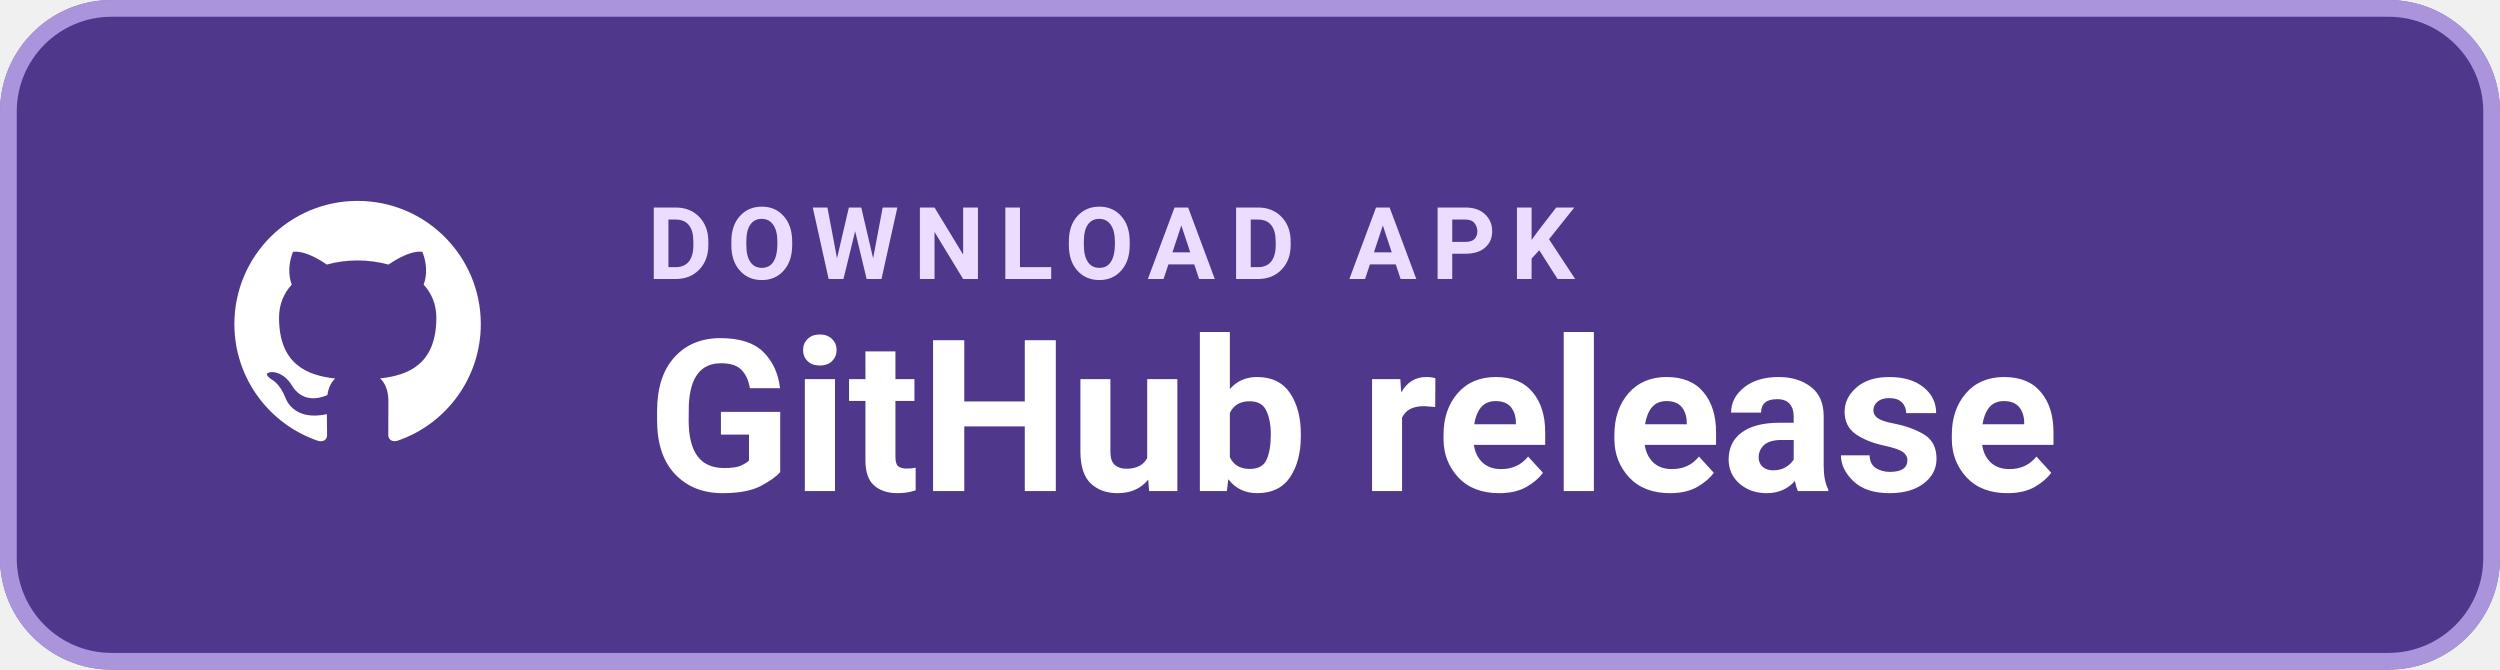
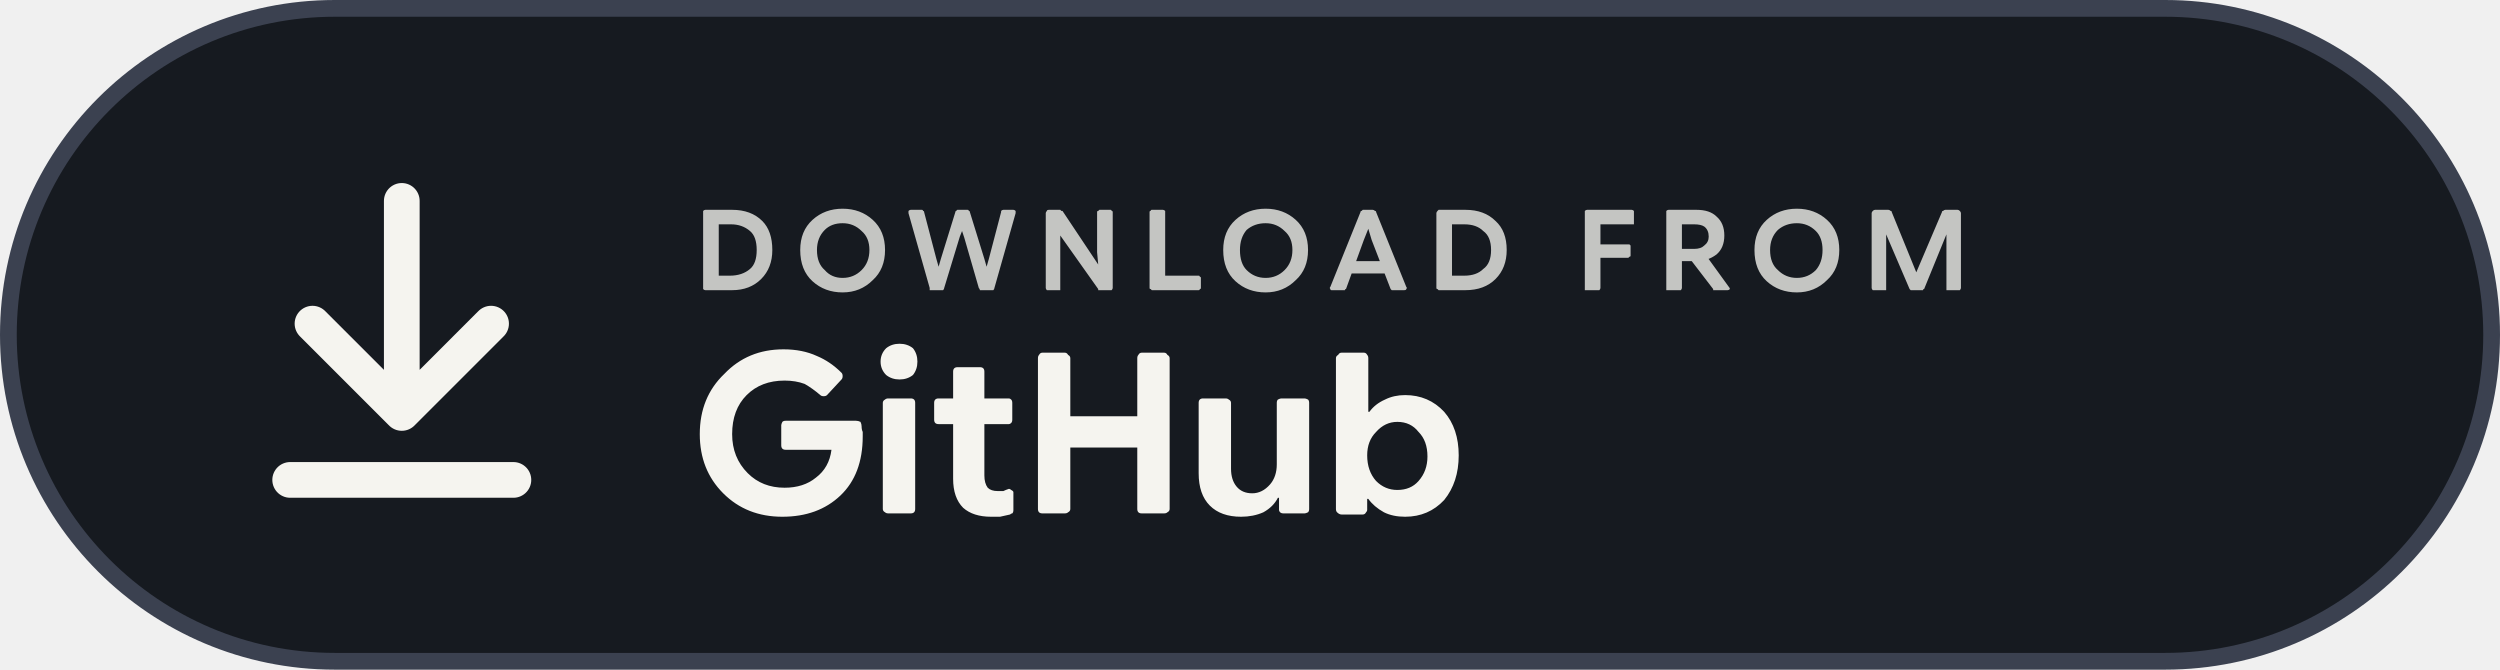
<svg xmlns="http://www.w3.org/2000/svg" width="224" height="60" viewBox="0 0 224 60" role="img" aria-label="Download the boxlore APK from GitHub">
-   <rect width="224" height="60" rx="10" fill="#4F378B" />
-   <rect x="0.75" y="0.75" width="222.5" height="58.5" rx="9.25" fill="none" stroke="#D0BCFF" stroke-opacity="0.7" stroke-width="1.5" />
-   <g transform="translate(21 18) scale(0.92)">
-     <path fill="#FFFFFF" d="M12 0C5.37 0 0 5.37 0 12c0 5.3 3.44 9.8 8.21 11.39.6.11.82-.26.82-.58 0-.28-.01-1.04-.02-2.04-3.34.73-4.04-1.61-4.04-1.61-.55-1.39-1.33-1.76-1.33-1.76-1.09-.74.08-.73.08-.73 1.2.09 1.84 1.24 1.84 1.24 1.07 1.84 2.81 1.3 3.5 1 .11-.78.42-1.31.76-1.61-2.67-.3-5.47-1.33-5.47-5.93 0-1.31.47-2.38 1.24-3.22-.12-.3-.54-1.52.12-3.18 0 0 1.01-.32 3.3 1.23.96-.27 1.98-.4 3-.4s2.04.14 3 .4c2.29-1.55 3.3-1.23 3.3-1.23.66 1.66.24 2.88.12 3.18.77.84 1.24 1.91 1.24 3.22 0 4.61-2.81 5.62-5.48 5.92.43.37.81 1.1.81 2.22 0 1.6-.01 2.89-.01 3.29 0 .32.22.7.83.58C20.56 21.8 24 17.3 24 12 24 5.37 18.63 0 12 0z" />
+   <rect x="0.75" y="0.75" width="222.5" height="58.5" rx="29.25" fill="#161A20" stroke="#3B4150" stroke-width="1.5" />
+   <g fill="none" stroke="#F5F4EF" stroke-width="3.2" stroke-linecap="round" stroke-linejoin="round">
+     <path d="M36 18 V36 M28 29 L36 37 L44 29 M26 43 H46" />
  </g>
-   <text x="58" y="25" font-family="Roboto, 'Google Sans', 'Segoe UI', system-ui, sans-serif" font-size="9" font-weight="600" letter-spacing="1.3" fill="#EADDFF">DOWNLOAD APK</text>
-   <text x="58" y="44" font-family="Roboto, 'Google Sans', 'Segoe UI', system-ui, sans-serif" font-size="19" font-weight="700" fill="#FFFFFF">GitHub release</text>
+   <path fill="#F5F4EF" fill-opacity="0.78" d="M63.2 26Q63.1 26 63 25.9Q63 25.9 63 25.8V19.1Q63 19 63 18.9Q63.1 18.8 63.2 18.8H65.6Q67.3 18.8 68.3 19.8Q69.2 20.7 69.2 22.4Q69.2 24 68.2 25Q67.2 26 65.6 26ZM64.4 24.7H65.4Q66.5 24.7 67.2 24.1Q67.8 23.6 67.8 22.4Q67.8 21.2 67.2 20.7Q66.5 20.1 65.5 20.1H64.4ZM75.5 26.2Q73.9 26.2 72.8 25.2Q71.7 24.2 71.7 22.4Q71.7 20.7 72.8 19.7Q73.9 18.7 75.5 18.7Q77.1 18.7 78.2 19.7Q79.3 20.7 79.3 22.4Q79.3 24.1 78.2 25.1Q77.1 26.2 75.5 26.2ZM75.5 24.9Q76.5 24.9 77.2 24.2Q77.9 23.5 77.9 22.4Q77.9 21.3 77.2 20.7Q76.5 20 75.5 20Q74.5 20 73.9 20.6Q73.2 21.3 73.2 22.4Q73.2 23.6 73.9 24.2Q74.5 24.9 75.5 24.9ZM83.5 26Q83.4 26 83.3 26Q83.3 25.9 83.3 25.8L81.4 19.1Q81.4 19 81.4 18.9Q81.5 18.8 81.6 18.8H82.6Q82.7 18.8 82.7 18.9Q82.8 18.9 82.8 19L83.9 23.2L84.1 23.9H84.1L84.3 23.2L85.6 19Q85.6 18.9 85.7 18.9Q85.7 18.8 85.8 18.8H86.7Q86.8 18.8 86.8 18.9Q86.9 18.9 86.9 19L88.2 23.2L88.4 23.9H88.4L88.6 23.2L89.7 19Q89.7 18.9 89.7 18.9Q89.8 18.8 89.9 18.8H90.8Q90.9 18.8 91 18.9Q91 19 91 19.1L89.1 25.8Q89.1 25.9 89 26Q89 26 88.9 26H88Q87.9 26 87.8 26Q87.8 25.9 87.7 25.8L86.4 21.3L86.2 20.7H86.2L86 21.2L84.6 25.8Q84.6 25.9 84.5 26Q84.5 26 84.4 26ZM93.9 26Q93.8 26 93.8 26Q93.7 25.9 93.7 25.8V19.1Q93.7 19 93.8 18.9Q93.8 18.8 94 18.8H95Q95 18.8 95.1 18.9Q95.2 18.9 95.2 18.9L98.4 23.7H98.4L98.3 22.6V19Q98.3 18.9 98.4 18.9Q98.5 18.8 98.5 18.8H99.5Q99.6 18.8 99.6 18.9Q99.7 18.9 99.7 19V25.8Q99.7 25.9 99.6 26Q99.5 26 99.4 26H98.6Q98.5 26 98.4 26Q98.4 26 98.4 25.9L95 21.1H95L95 22.1V25.8Q95 25.9 95 26Q94.9 26 94.8 26ZM103.2 26Q103.2 26 103.1 25.9Q103 25.9 103 25.8V19Q103 18.9 103.1 18.9Q103.1 18.8 103.2 18.8H104.2Q104.3 18.8 104.4 18.9Q104.4 18.9 104.4 19V24.7H107.4Q107.5 24.7 107.5 24.8Q107.6 24.8 107.6 24.9V25.8Q107.6 25.9 107.5 25.9Q107.5 26 107.4 26ZM113.4 26.2Q111.8 26.2 110.7 25.2Q109.6 24.2 109.6 22.4Q109.6 20.7 110.7 19.7Q111.8 18.7 113.4 18.7Q115 18.7 116.1 19.7Q117.2 20.7 117.2 22.4Q117.2 24.1 116.1 25.1Q115 26.2 113.4 26.2ZM113.4 24.9Q114.4 24.9 115.1 24.2Q115.8 23.5 115.8 22.4Q115.8 21.3 115.1 20.7Q114.4 20 113.4 20Q112.4 20 111.7 20.6Q111.1 21.3 111.1 22.4Q111.1 23.6 111.7 24.2Q112.4 24.9 113.4 24.9ZM119.3 26Q119.2 26 119.2 25.9Q119.1 25.8 119.2 25.7L121.9 19Q121.9 18.9 122 18.9Q122.1 18.8 122.1 18.8H123Q123.1 18.8 123.2 18.9Q123.3 18.9 123.3 19L126 25.7Q126.1 25.8 126 25.9Q126 26 125.8 26H124.8Q124.7 26 124.7 26Q124.6 25.9 124.6 25.9L122.9 21.5L122.6 20.5H122.6L122.2 21.5L120.6 25.9Q120.5 25.9 120.5 26Q120.4 26 120.4 26ZM120.4 24.5 120.8 23.4H124.3L124.8 24.5ZM128.9 26Q128.9 26 128.8 25.9Q128.7 25.9 128.7 25.8V19.1Q128.7 19 128.8 18.9Q128.9 18.8 128.9 18.8H131.3Q133 18.8 134 19.8Q135 20.7 135 22.4Q135 24 134 25Q133 26 131.3 26ZM130.1 24.7H131.2Q132.3 24.7 132.9 24.1Q133.6 23.6 133.6 22.4Q133.6 21.2 132.9 20.7Q132.3 20.1 131.2 20.1H130.1ZM142.2 26Q142.1 26 142 26Q142 25.9 142 25.8V19.1Q142 19 142 18.9Q142.1 18.8 142.2 18.8H146.2Q146.3 18.8 146.4 18.9Q146.4 19 146.4 19V19.9Q146.4 20 146.4 20.1Q146.3 20.1 146.2 20.1H143.4V25.8Q143.4 25.9 143.3 26Q143.2 26 143.2 26ZM142.8 23.1V21.9H145.9Q145.9 21.9 146 21.9Q146.1 22 146.1 22V22.9Q146.1 23 146 23Q145.9 23.1 145.9 23.1ZM149.5 26Q149.4 26 149.3 26Q149.3 25.9 149.3 25.8V19.1Q149.3 19 149.3 18.9Q149.4 18.8 149.5 18.8H152Q153.2 18.8 153.8 19.4Q154.5 20 154.5 21.1Q154.5 22.2 153.8 22.8Q153 23.4 152 23.4H149.9V22.3H151.8Q152.4 22.3 152.7 22Q153.1 21.7 153.1 21.2Q153.1 20.6 152.7 20.3Q152.4 20.1 151.8 20.1H150.7V25.8Q150.7 25.9 150.6 26Q150.5 26 150.5 26ZM153.6 26Q153.6 26 153.5 26Q153.5 26 153.5 25.9L151.2 22.9L152.8 22.8L154.9 25.7Q155 25.8 155 25.9Q154.9 26 154.8 26ZM161 26.2Q159.4 26.2 158.3 25.2Q157.2 24.2 157.2 22.4Q157.2 20.7 158.3 19.7Q159.4 18.7 161 18.7Q162.6 18.7 163.7 19.7Q164.8 20.7 164.8 22.4Q164.8 24.1 163.7 25.1Q162.6 26.2 161 26.2ZM161 24.9Q162 24.9 162.7 24.2Q163.3 23.5 163.3 22.4Q163.3 21.3 162.7 20.7Q162 20 161 20Q160 20 159.3 20.6Q158.6 21.3 158.6 22.4Q158.6 23.6 159.3 24.2Q160 24.9 161 24.9ZM167.9 26Q167.8 26 167.8 26Q167.7 25.9 167.7 25.8V19.1Q167.7 19 167.8 18.9Q167.9 18.8 168 18.8H169.2Q169.3 18.8 169.4 18.9Q169.5 18.9 169.5 19L171.7 24.4H171.7L174 19Q174 18.9 174.1 18.9Q174.2 18.8 174.3 18.8H175.4Q175.5 18.8 175.6 18.9Q175.7 19 175.7 19.1V25.8Q175.7 25.9 175.6 26Q175.6 26 175.5 26H174.6Q174.5 26 174.4 26Q174.4 25.9 174.4 25.8V22.3L174.4 21H174.4L172.4 25.9Q172.3 25.9 172.3 26Q172.2 26 172.1 26H171.3Q171.2 26 171.2 26Q171.1 25.9 171.1 25.9L169 21H169L169 22.3V25.8Q169 25.9 169 26Q168.9 26 168.8 26Z" />
+   <path fill="#F5F4EF" d="M70.1 46.3Q66.9 46.3 64.8 44.2Q62.7 42.1 62.7 38.9Q62.7 35.6 64.9 33.5Q67 31.3 70.2 31.3Q71.9 31.3 73.2 31.9Q74.4 32.4 75.4 33.4Q75.5 33.5 75.5 33.7Q75.5 33.9 75.4 34L74.1 35.4Q74 35.5 73.8 35.5Q73.6 35.5 73.5 35.4Q72.8 34.8 72.1 34.4Q71.3 34.1 70.3 34.1Q68.2 34.1 66.9 35.4Q65.6 36.7 65.6 38.9Q65.6 41 67 42.4Q68.3 43.7 70.3 43.7Q72 43.7 73.1 42.8Q74.3 41.9 74.5 40.3L70.4 40.3Q70.2 40.3 70.1 40.2Q70 40.1 70 39.9V38.1Q70 38 70.1 37.8Q70.2 37.7 70.4 37.7L76.7 37.7Q76.9 37.7 77.1 37.8Q77.2 38 77.2 38.2Q77.2 38.5 77.3 38.7Q77.3 38.8 77.3 39.1Q77.3 42.5 75.3 44.4Q73.3 46.3 70.1 46.3ZM79.6 46Q79.4 46 79.3 45.9Q79.1 45.8 79.1 45.6V36.1Q79.1 35.9 79.3 35.8Q79.4 35.7 79.6 35.7H81.6Q81.8 35.7 81.9 35.8Q82 35.9 82 36.1V45.6Q82 45.8 81.9 45.9Q81.8 46 81.6 46ZM80.6 34Q79.9 34 79.4 33.6Q78.9 33.1 78.9 32.4Q78.9 31.7 79.4 31.2Q79.9 30.8 80.6 30.8Q81.3 30.8 81.8 31.2Q82.2 31.7 82.2 32.4Q82.2 33.1 81.8 33.6Q81.3 34 80.6 34ZM88.8 46.3Q87.2 46.3 86.3 45.5Q85.4 44.6 85.4 42.9V33.3Q85.4 33.1 85.5 33Q85.6 32.9 85.8 32.9H87.8Q88 32.9 88.1 33Q88.2 33.1 88.2 33.3V42.6Q88.2 43.3 88.5 43.7Q88.8 44 89.4 44Q89.6 44 89.9 44Q90.1 43.9 90.4 43.8Q90.5 43.8 90.6 43.9Q90.8 44 90.8 44.1V45.7Q90.8 45.9 90.7 46Q90.6 46 90.5 46.1Q90 46.2 89.6 46.3Q89.2 46.3 88.8 46.3ZM84.1 38Q83.9 38 83.8 37.9Q83.7 37.8 83.7 37.6V36.1Q83.7 35.9 83.8 35.8Q83.9 35.7 84.1 35.7H90.4Q90.5 35.7 90.6 35.8Q90.7 35.9 90.7 36.1V37.6Q90.7 37.8 90.6 37.9Q90.5 38 90.4 38ZM102.3 46Q102.1 46 102 45.9Q101.9 45.8 101.9 45.6V32.1Q101.9 31.9 102 31.8Q102.1 31.6 102.3 31.6H104.3Q104.5 31.6 104.6 31.8Q104.8 31.9 104.8 32.1V45.6Q104.8 45.8 104.6 45.9Q104.5 46 104.3 46ZM93.4 46Q93.2 46 93.1 45.9Q93 45.8 93 45.6V32.1Q93 31.9 93.1 31.8Q93.2 31.6 93.4 31.6H95.4Q95.6 31.6 95.7 31.8Q95.9 31.9 95.9 32.1V45.6Q95.9 45.8 95.7 45.9Q95.6 46 95.4 46ZM94.7 40.1V37.3H103.1V40.1ZM111.2 46.3Q109.4 46.3 108.4 45.3Q107.4 44.3 107.4 42.4V36.1Q107.4 35.9 107.5 35.8Q107.6 35.7 107.8 35.7H109.8Q110 35.7 110.1 35.8Q110.3 35.9 110.3 36.1V42Q110.3 43 110.8 43.6Q111.3 44.2 112.2 44.2Q113.1 44.2 113.8 43.4Q114.4 42.7 114.4 41.6V36.1Q114.4 35.9 114.5 35.8Q114.7 35.7 114.8 35.7H116.9Q117 35.7 117.2 35.8Q117.3 35.9 117.3 36.1V45.6Q117.3 45.8 117.2 45.9Q117 46 116.9 46H115Q114.8 46 114.7 45.9Q114.6 45.8 114.6 45.7V43.3L115.9 44.6H114.5Q114.1 45.4 113.2 45.9Q112.3 46.3 111.2 46.3ZM125.9 46.3Q124.8 46.3 124 45.9Q123.1 45.4 122.6 44.7H121.8L122.5 44V45.7Q122.5 45.8 122.4 45.9Q122.3 46.1 122.1 46.1H120.2Q120 46.1 119.8 45.9Q119.7 45.8 119.7 45.6V32.1Q119.7 31.9 119.9 31.8Q120 31.6 120.2 31.6H122.2Q122.4 31.6 122.5 31.8Q122.6 31.9 122.6 32.1V36.9H122.7Q123.2 36.2 124.1 35.8Q124.9 35.4 125.9 35.4Q128 35.4 129.4 36.9Q130.7 38.4 130.7 40.8Q130.7 43.2 129.4 44.8Q128 46.3 125.9 46.3ZM125.2 43.9Q126.4 43.9 127.1 43.1Q127.9 42.2 127.9 40.9Q127.9 39.5 127.1 38.7Q126.4 37.8 125.2 37.8Q124.1 37.8 123.3 38.7Q122.5 39.5 122.5 40.8Q122.5 42.2 123.3 43.1Q124.1 43.9 125.2 43.9Z" />
</svg>
